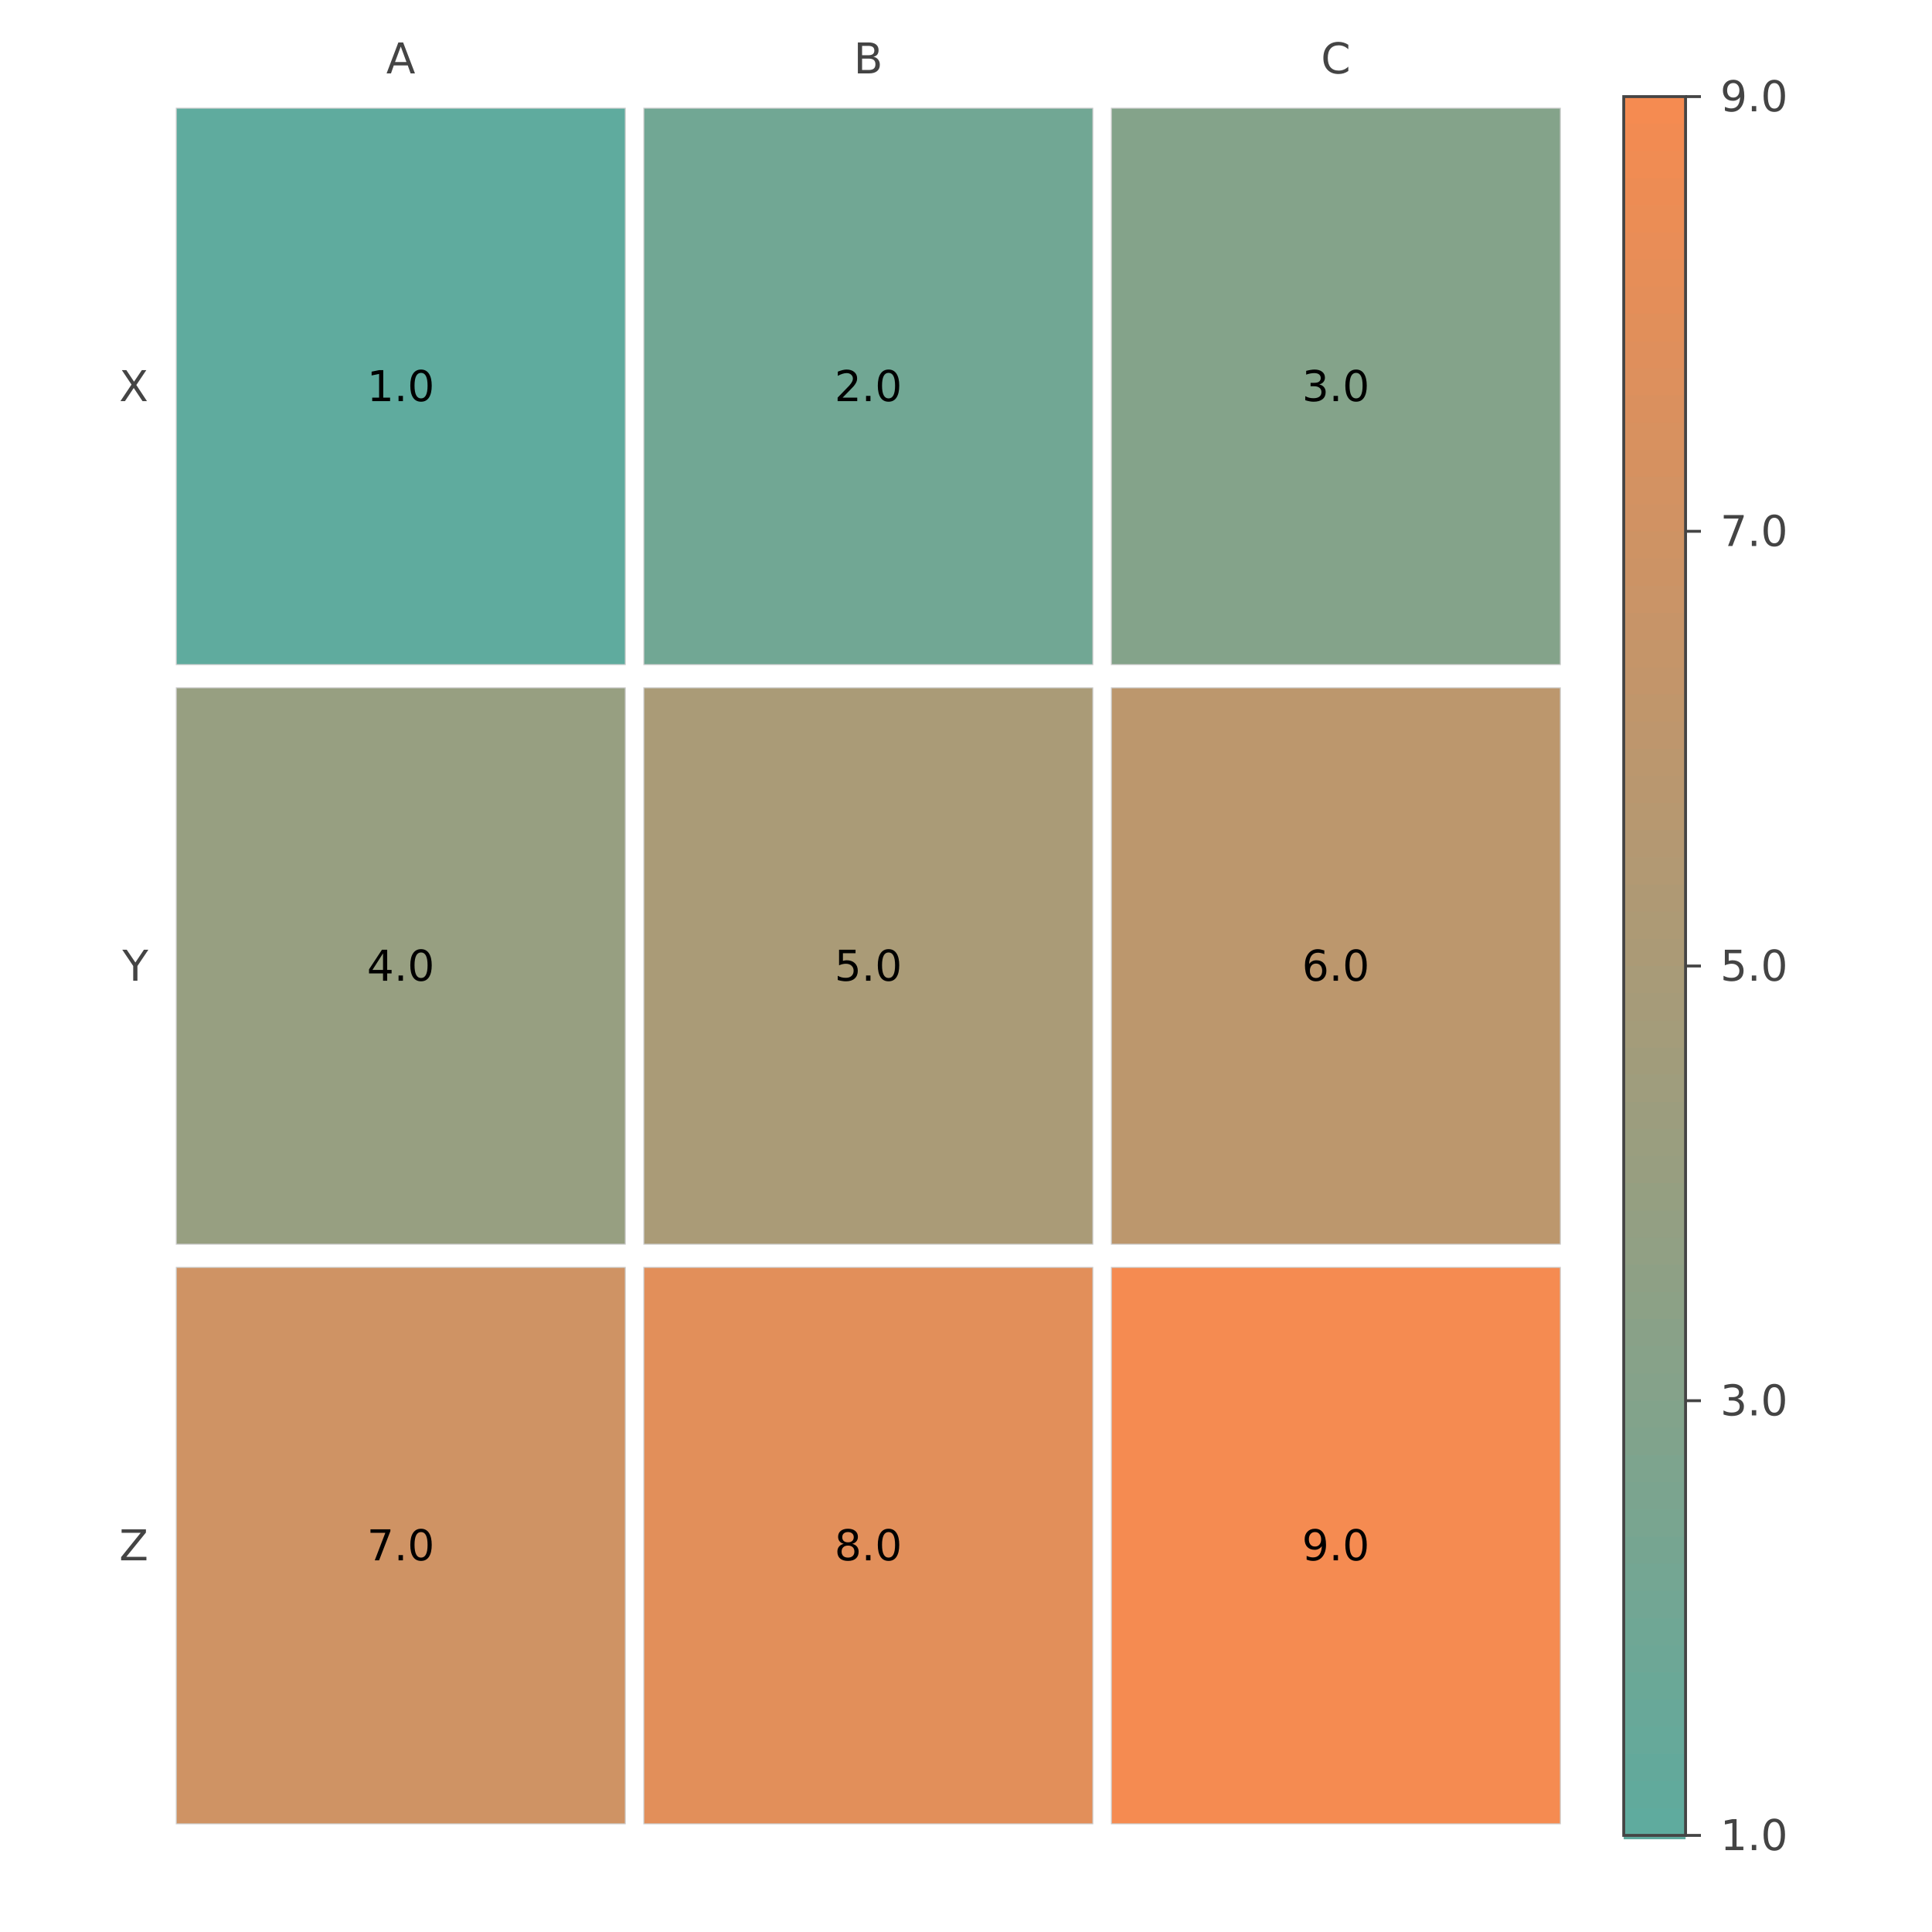
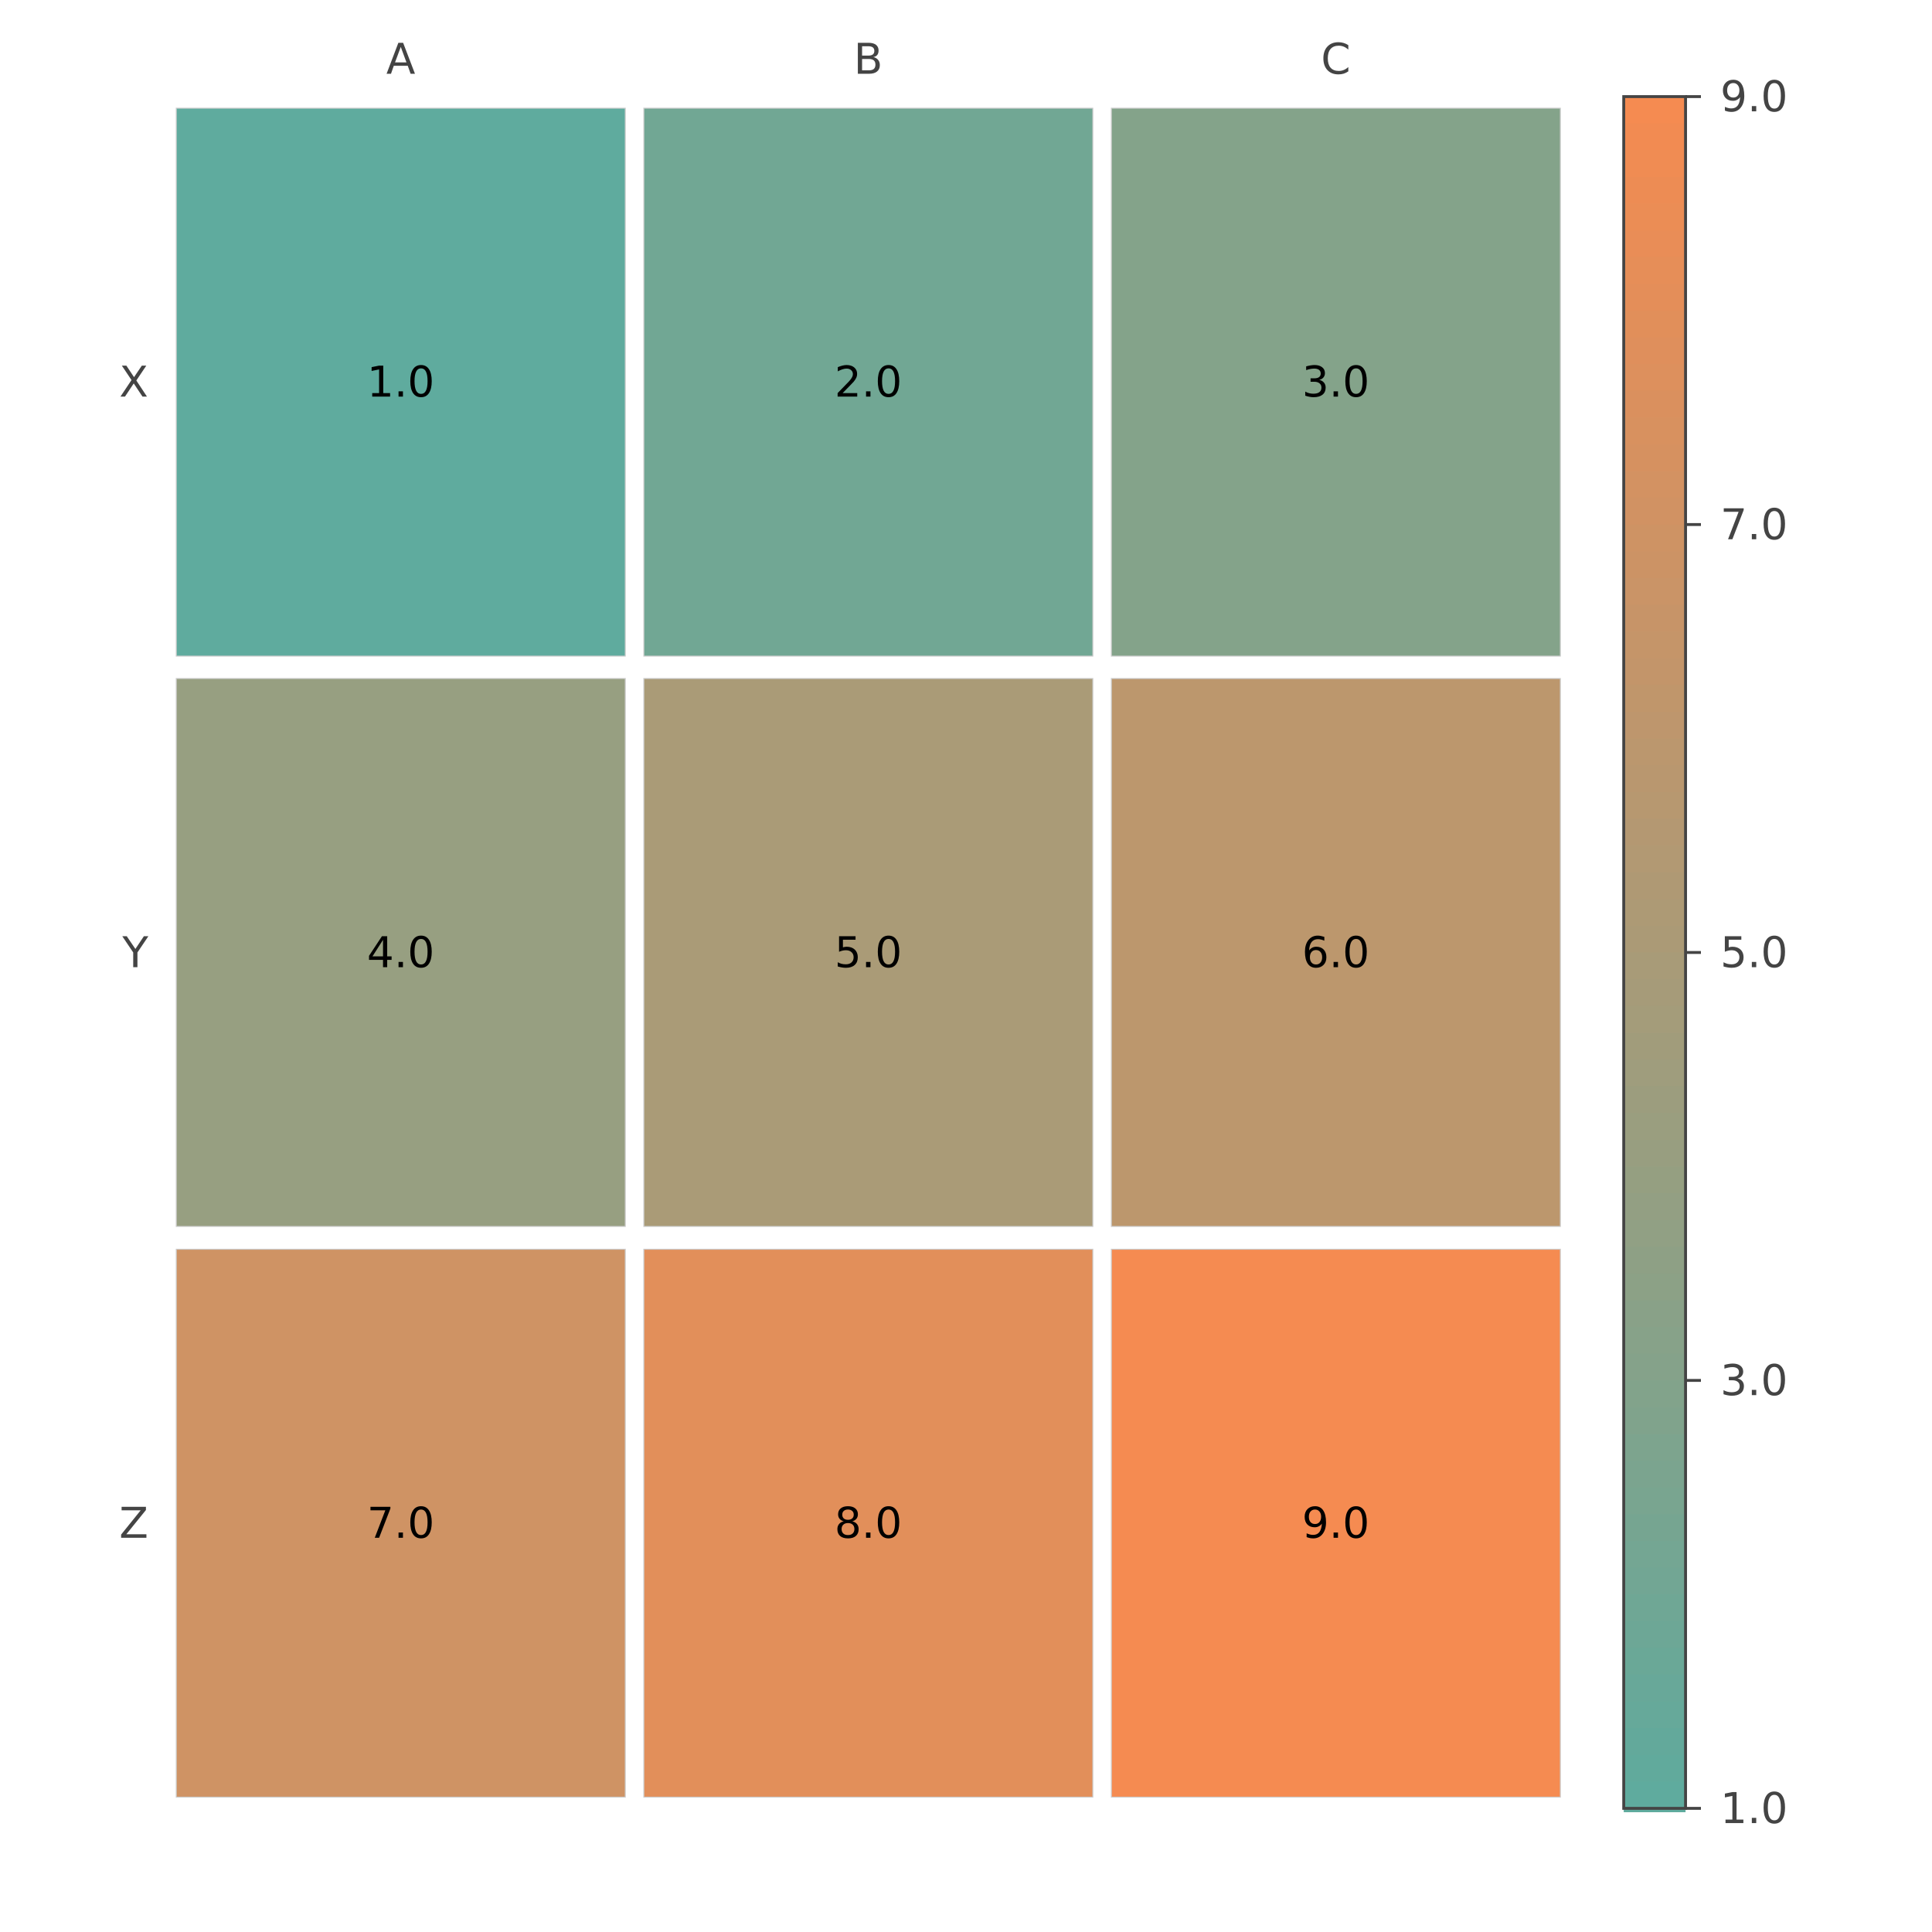
<svg xmlns="http://www.w3.org/2000/svg" width="500" height="500" viewBox="0 0 500 500">
  <path fill="#FFFFFF" d="M0 0 h500 v500 h-500 v-500Z" />
  <g transform="translate(43.22, 25.0)">
-     <path fill="#5fab9e" stroke="#CCCCCC" stroke-width="0.25" d="M2.4 3.0 h116.2 v144.0 h-116.2 v-144.0Z" />
-     <text x="60.497" y="75.0" fill="#000000" font-family="DejaVu Sans, sans-serif" font-size="11" text-anchor="middle" dominant-baseline="central">1.0</text>
-     <path fill="#71a794" stroke="#CCCCCC" stroke-width="0.25" d="M123.4 3.0 h116.2 v144.0 h-116.2 v-144.0Z" />
-     <text x="181.49" y="75.0" fill="#000000" font-family="DejaVu Sans, sans-serif" font-size="11" text-anchor="middle" dominant-baseline="central">2.0</text>
-     <path fill="#84a38a" stroke="#CCCCCC" stroke-width="0.25" d="M244.4 3.0 h116.2 v144.0 h-116.2 v-144.0Z" />
-     <text x="302.483" y="75.0" fill="#000000" font-family="DejaVu Sans, sans-serif" font-size="11" text-anchor="middle" dominant-baseline="central">3.0</text>
-     <path fill="#979f81" stroke="#CCCCCC" stroke-width="0.25" d="M2.4 153.0 h116.2 v144.0 h-116.2 v-144.0Z" />
-     <text x="60.497" y="225.0" fill="#000000" font-family="DejaVu Sans, sans-serif" font-size="11" text-anchor="middle" dominant-baseline="central">4.0</text>
-     <path fill="#aa9b77" stroke="#CCCCCC" stroke-width="0.25" d="M123.4 153.0 h116.2 v144.0 h-116.2 v-144.0Z" />
-     <text x="181.49" y="225.0" fill="#000000" font-family="DejaVu Sans, sans-serif" font-size="11" text-anchor="middle" dominant-baseline="central">5.0</text>
-     <path fill="#bc976d" stroke="#CCCCCC" stroke-width="0.25" d="M244.4 153.0 h116.2 v144.0 h-116.2 v-144.0Z" />
-     <text x="302.483" y="225.0" fill="#000000" font-family="DejaVu Sans, sans-serif" font-size="11" text-anchor="middle" dominant-baseline="central">6.0</text>
-     <path fill="#cf9364" stroke="#CCCCCC" stroke-width="0.25" d="M2.4 303.0 h116.2 v144.0 h-116.2 v-144.0Z" />
-     <text x="60.497" y="375.0" fill="#000000" font-family="DejaVu Sans, sans-serif" font-size="11" text-anchor="middle" dominant-baseline="central">7.0</text>
-     <path fill="#e28f5a" stroke="#CCCCCC" stroke-width="0.25" d="M123.4 303.0 h116.2 v144.0 h-116.2 v-144.0Z" />
-     <text x="181.49" y="375.0" fill="#000000" font-family="DejaVu Sans, sans-serif" font-size="11" text-anchor="middle" dominant-baseline="central">8.0</text>
-     <path fill="#f58b51" stroke="#CCCCCC" stroke-width="0.25" d="M244.4 303.0 h116.2 v144.0 h-116.2 v-144.0Z" />
-     <text x="302.483" y="375.0" fill="#000000" font-family="DejaVu Sans, sans-serif" font-size="11" text-anchor="middle" dominant-baseline="central">9.0</text>
-     <text x="60.497" y="-6.0" fill="#444444" font-family="DejaVu Sans, sans-serif" font-size="11" text-anchor="middle" dominant-baseline="bottom">A</text>
-     <text x="181.49" y="-6.0" fill="#444444" font-family="DejaVu Sans, sans-serif" font-size="11" text-anchor="middle" dominant-baseline="bottom">B</text>
-     <text x="302.483" y="-6.0" fill="#444444" font-family="DejaVu Sans, sans-serif" font-size="11" text-anchor="middle" dominant-baseline="bottom">C</text>
-     <text x="-4.84" y="75.0" fill="#444444" font-family="DejaVu Sans, sans-serif" font-size="11" text-anchor="end" dominant-baseline="central">X</text>
-     <text x="-4.84" y="225.0" fill="#444444" font-family="DejaVu Sans, sans-serif" font-size="11" text-anchor="end" dominant-baseline="central">Y</text>
-     <text x="-4.84" y="375.0" fill="#444444" font-family="DejaVu Sans, sans-serif" font-size="11" text-anchor="end" dominant-baseline="central">Z</text>
-     <path fill="#f58b51" d="M377.0 0.0 h16.0 v8.0 h-16.0 v-8.0Z" />
-     <path fill="#f28b52" d="M377.0 7.0 h16.0 v8.0 h-16.0 v-8.0Z" />
-     <path fill="#f08c53" d="M377.0 14.1 h16.0 v8.0 h-16.0 v-8.0Z" />
-     <path fill="#ed8c54" d="M377.0 21.1 h16.0 v8.0 h-16.0 v-8.0Z" />
-     <path fill="#eb8d55" d="M377.0 28.1 h16.0 v8.0 h-16.0 v-8.0Z" />
-     <path fill="#e98d57" d="M377.0 35.2 h16.0 v8.0 h-16.0 v-8.0Z" />
-     <path fill="#e68e58" d="M377.0 42.2 h16.0 v8.0 h-16.0 v-8.0Z" />
-     <path fill="#e48e59" d="M377.0 49.2 h16.0 v8.0 h-16.0 v-8.0Z" />
-     <path fill="#e18f5a" d="M377.0 56.2 h16.0 v8.0 h-16.0 v-8.0Z" />
-     <path fill="#df8f5c" d="M377.0 63.3 h16.0 v8.0 h-16.0 v-8.0Z" />
-     <path fill="#dd905d" d="M377.0 70.3 h16.0 v8.0 h-16.0 v-8.0Z" />
-     <path fill="#da905e" d="M377.0 77.3 h16.0 v8.0 h-16.0 v-8.0Z" />
-     <path fill="#d8915f" d="M377.0 84.4 h16.0 v8.0 h-16.0 v-8.0Z" />
-     <path fill="#d69160" d="M377.0 91.4 h16.0 v8.0 h-16.0 v-8.0Z" />
-     <path fill="#d39262" d="M377.0 98.4 h16.0 v8.0 h-16.0 v-8.0Z" />
-     <path fill="#d19263" d="M377.0 105.5 h16.0 v8.0 h-16.0 v-8.0Z" />
-     <path fill="#ce9364" d="M377.0 112.5 h16.0 v8.0 h-16.0 v-8.0Z" />
-     <path fill="#cc9365" d="M377.0 119.5 h16.0 v8.0 h-16.0 v-8.0Z" />
-     <path fill="#ca9467" d="M377.0 126.6 h16.0 v8.0 h-16.0 v-8.0Z" />
-     <path fill="#c79468" d="M377.0 133.6 h16.0 v8.0 h-16.0 v-8.0Z" />
-     <path fill="#c59569" d="M377.0 140.6 h16.0 v8.0 h-16.0 v-8.0Z" />
-     <path fill="#c3956a" d="M377.0 147.7 h16.0 v8.0 h-16.0 v-8.0Z" />
-     <path fill="#c0966b" d="M377.0 154.7 h16.0 v8.0 h-16.0 v-8.0Z" />
-     <path fill="#be966d" d="M377.0 161.7 h16.0 v8.0 h-16.0 v-8.0Z" />
-     <path fill="#bb976e" d="M377.0 168.8 h16.0 v8.0 h-16.0 v-8.0Z" />
-     <path fill="#b9976f" d="M377.0 175.8 h16.0 v8.0 h-16.0 v-8.0Z" />
-     <path fill="#b79870" d="M377.0 182.8 h16.0 v8.0 h-16.0 v-8.0Z" />
-     <path fill="#b49872" d="M377.0 189.8 h16.0 v8.0 h-16.0 v-8.0Z" />
-     <path fill="#b29973" d="M377.0 196.9 h16.0 v8.0 h-16.0 v-8.0Z" />
-     <path fill="#af9974" d="M377.0 203.9 h16.0 v8.0 h-16.0 v-8.0Z" />
-     <path fill="#ad9a75" d="M377.0 210.9 h16.0 v8.0 h-16.0 v-8.0Z" />
-     <path fill="#ab9a76" d="M377.0 218.0 h16.0 v8.0 h-16.0 v-8.0Z" />
-     <path fill="#a89b78" d="M377.0 225.0 h16.0 v8.0 h-16.0 v-8.0Z" />
-     <path fill="#a69b79" d="M377.0 232.0 h16.0 v8.0 h-16.0 v-8.0Z" />
-     <path fill="#a49c7a" d="M377.0 239.1 h16.0 v8.0 h-16.0 v-8.0Z" />
-     <path fill="#a19c7b" d="M377.0 246.1 h16.0 v8.0 h-16.0 v-8.0Z" />
-     <path fill="#9f9d7d" d="M377.0 253.1 h16.0 v8.0 h-16.0 v-8.0Z" />
-     <path fill="#9c9d7e" d="M377.0 260.2 h16.0 v8.0 h-16.0 v-8.0Z" />
-     <path fill="#9a9e7f" d="M377.0 267.2 h16.0 v8.0 h-16.0 v-8.0Z" />
-     <path fill="#989e80" d="M377.0 274.2 h16.0 v8.0 h-16.0 v-8.0Z" />
-     <path fill="#959f81" d="M377.0 281.2 h16.0 v8.0 h-16.0 v-8.0Z" />
-     <path fill="#939f83" d="M377.0 288.3 h16.0 v8.0 h-16.0 v-8.0Z" />
-     <path fill="#91a084" d="M377.0 295.3 h16.0 v8.0 h-16.0 v-8.0Z" />
-     <path fill="#8ea085" d="M377.0 302.3 h16.0 v8.0 h-16.0 v-8.0Z" />
-     <path fill="#8ca186" d="M377.0 309.4 h16.0 v8.0 h-16.0 v-8.0Z" />
-     <path fill="#89a188" d="M377.0 316.4 h16.0 v8.0 h-16.0 v-8.0Z" />
-     <path fill="#87a289" d="M377.0 323.4 h16.0 v8.0 h-16.0 v-8.0Z" />
-     <path fill="#85a28a" d="M377.0 330.5 h16.0 v8.0 h-16.0 v-8.0Z" />
-     <path fill="#82a38b" d="M377.0 337.5 h16.0 v8.0 h-16.0 v-8.0Z" />
-     <path fill="#80a38c" d="M377.0 344.5 h16.0 v8.0 h-16.0 v-8.0Z" />
-     <path fill="#7da48e" d="M377.0 351.6 h16.0 v8.0 h-16.0 v-8.0Z" />
-     <path fill="#7ba48f" d="M377.0 358.6 h16.0 v8.0 h-16.0 v-8.0Z" />
-     <path fill="#79a590" d="M377.0 365.6 h16.0 v8.0 h-16.0 v-8.0Z" />
-     <path fill="#76a591" d="M377.0 372.7 h16.0 v8.0 h-16.0 v-8.0Z" />
-     <path fill="#74a693" d="M377.0 379.7 h16.0 v8.0 h-16.0 v-8.0Z" />
-     <path fill="#72a694" d="M377.0 386.7 h16.0 v8.0 h-16.0 v-8.0Z" />
-     <path fill="#6fa795" d="M377.0 393.8 h16.0 v8.0 h-16.0 v-8.0Z" />
-     <path fill="#6da796" d="M377.0 400.8 h16.0 v8.0 h-16.0 v-8.0Z" />
-     <path fill="#6aa897" d="M377.0 407.8 h16.0 v8.0 h-16.0 v-8.0Z" />
-     <path fill="#68a899" d="M377.0 414.8 h16.0 v8.0 h-16.0 v-8.0Z" />
-     <path fill="#66a99a" d="M377.0 421.9 h16.0 v8.0 h-16.0 v-8.0Z" />
-     <path fill="#63a99b" d="M377.0 428.9 h16.0 v8.0 h-16.0 v-8.0Z" />
-     <path fill="#61aa9c" d="M377.0 435.9 h16.0 v8.0 h-16.0 v-8.0Z" />
-     <path fill="#5fab9e" d="M377.0 443.0 h16.0 v8.0 h-16.0 v-8.0Z" />
-     <path fill="none" stroke="#444444" stroke-width="0.75" d="M377.0 0 h16.0 v450.0 h-16.0 v-450.0Z" />
-     <path stroke="#444444" stroke-width="0.75" d="M392.98 450.0 h4" />
-     <text x="401.98" y="450.0" fill="#444444" font-family="DejaVu Sans, sans-serif" font-size="11" text-anchor="start" dominant-baseline="central">1.0</text>
-     <path stroke="#444444" stroke-width="0.75" d="M392.98 337.5 h4" />
-     <text x="401.98" y="337.5" fill="#444444" font-family="DejaVu Sans, sans-serif" font-size="11" text-anchor="start" dominant-baseline="central">3.0</text>
-     <path stroke="#444444" stroke-width="0.75" d="M392.98 225.0 h4" />
-     <text x="401.98" y="225.0" fill="#444444" font-family="DejaVu Sans, sans-serif" font-size="11" text-anchor="start" dominant-baseline="central">5.0</text>
-     <path stroke="#444444" stroke-width="0.75" d="M392.98 112.5 h4" />
-     <text x="401.98" y="112.5" fill="#444444" font-family="DejaVu Sans, sans-serif" font-size="11" text-anchor="start" dominant-baseline="central">7.0</text>
+     <path fill="#5fab9e" stroke="#CCCCCC" stroke-width="0.25" d="M2.4 3.0 h116.2 v141.8 h-116.2 v-141.8Z" />
+     <text x="60.497" y="73.833" fill="#000000" font-family="DejaVu Sans, sans-serif" font-size="11" text-anchor="middle" dominant-baseline="central">1.0</text>
+     <path fill="#71a794" stroke="#CCCCCC" stroke-width="0.25" d="M123.4 3.0 h116.2 v141.8 h-116.2 v-141.8Z" />
+     <text x="181.49" y="73.833" fill="#000000" font-family="DejaVu Sans, sans-serif" font-size="11" text-anchor="middle" dominant-baseline="central">2.0</text>
+     <path fill="#84a38a" stroke="#CCCCCC" stroke-width="0.25" d="M244.4 3.0 h116.2 v141.8 h-116.2 v-141.8Z" />
+     <text x="302.483" y="73.833" fill="#000000" font-family="DejaVu Sans, sans-serif" font-size="11" text-anchor="middle" dominant-baseline="central">3.0</text>
+     <path fill="#979f81" stroke="#CCCCCC" stroke-width="0.25" d="M2.4 150.6 h116.2 v141.8 h-116.2 v-141.8Z" />
+     <text x="60.497" y="221.5" fill="#000000" font-family="DejaVu Sans, sans-serif" font-size="11" text-anchor="middle" dominant-baseline="central">4.0</text>
+     <path fill="#aa9b77" stroke="#CCCCCC" stroke-width="0.25" d="M123.4 150.6 h116.2 v141.8 h-116.2 v-141.8Z" />
+     <text x="181.49" y="221.5" fill="#000000" font-family="DejaVu Sans, sans-serif" font-size="11" text-anchor="middle" dominant-baseline="central">5.0</text>
+     <path fill="#bc976d" stroke="#CCCCCC" stroke-width="0.25" d="M244.4 150.6 h116.2 v141.8 h-116.2 v-141.8Z" />
+     <text x="302.483" y="221.5" fill="#000000" font-family="DejaVu Sans, sans-serif" font-size="11" text-anchor="middle" dominant-baseline="central">6.0</text>
+     <path fill="#cf9364" stroke="#CCCCCC" stroke-width="0.25" d="M2.4 298.3 h116.2 v141.8 h-116.2 v-141.8Z" />
+     <text x="60.497" y="369.167" fill="#000000" font-family="DejaVu Sans, sans-serif" font-size="11" text-anchor="middle" dominant-baseline="central">7.0</text>
+     <path fill="#e28f5a" stroke="#CCCCCC" stroke-width="0.25" d="M123.4 298.3 h116.2 v141.8 h-116.2 v-141.8Z" />
+     <text x="181.49" y="369.167" fill="#000000" font-family="DejaVu Sans, sans-serif" font-size="11" text-anchor="middle" dominant-baseline="central">8.0</text>
+     <path fill="#f58b51" stroke="#CCCCCC" stroke-width="0.25" d="M244.4 298.3 h116.2 v141.8 h-116.2 v-141.8Z" />
+     <text x="302.483" y="369.167" fill="#000000" font-family="DejaVu Sans, sans-serif" font-size="11" text-anchor="middle" dominant-baseline="central">9.0</text>
+     <text x="60.497" y="-5.907" fill="#444444" font-family="DejaVu Sans, sans-serif" font-size="11" text-anchor="middle" dominant-baseline="bottom">A</text>
+     <text x="181.49" y="-5.907" fill="#444444" font-family="DejaVu Sans, sans-serif" font-size="11" text-anchor="middle" dominant-baseline="bottom">B</text>
+     <text x="302.483" y="-5.907" fill="#444444" font-family="DejaVu Sans, sans-serif" font-size="11" text-anchor="middle" dominant-baseline="bottom">C</text>
+     <text x="-4.84" y="73.833" fill="#444444" font-family="DejaVu Sans, sans-serif" font-size="11" text-anchor="end" dominant-baseline="central">X</text>
+     <text x="-4.84" y="221.5" fill="#444444" font-family="DejaVu Sans, sans-serif" font-size="11" text-anchor="end" dominant-baseline="central">Y</text>
+     <text x="-4.84" y="369.167" fill="#444444" font-family="DejaVu Sans, sans-serif" font-size="11" text-anchor="end" dominant-baseline="central">Z</text>
+     <path fill="#f58b51" d="M377.0 0.0 h16.0 v7.9 h-16.0 v-7.9Z" />
+     <path fill="#f28b52" d="M377.0 6.9 h16.0 v7.9 h-16.0 v-7.9Z" />
+     <path fill="#f08c53" d="M377.0 13.8 h16.0 v7.9 h-16.0 v-7.9Z" />
+     <path fill="#ed8c54" d="M377.0 20.8 h16.0 v7.9 h-16.0 v-7.9Z" />
+     <path fill="#eb8d55" d="M377.0 27.7 h16.0 v7.9 h-16.0 v-7.9Z" />
+     <path fill="#e98d57" d="M377.0 34.6 h16.0 v7.9 h-16.0 v-7.9Z" />
+     <path fill="#e68e58" d="M377.0 41.5 h16.0 v7.9 h-16.0 v-7.9Z" />
+     <path fill="#e48e59" d="M377.0 48.5 h16.0 v7.9 h-16.0 v-7.9Z" />
+     <path fill="#e18f5a" d="M377.0 55.4 h16.0 v7.9 h-16.0 v-7.9Z" />
+     <path fill="#df8f5c" d="M377.0 62.3 h16.0 v7.9 h-16.0 v-7.9Z" />
+     <path fill="#dd905d" d="M377.0 69.2 h16.0 v7.9 h-16.0 v-7.9Z" />
+     <path fill="#da905e" d="M377.0 76.1 h16.0 v7.9 h-16.0 v-7.9Z" />
+     <path fill="#d8915f" d="M377.0 83.1 h16.0 v7.9 h-16.0 v-7.9Z" />
+     <path fill="#d69160" d="M377.0 90.0 h16.0 v7.9 h-16.0 v-7.9Z" />
+     <path fill="#d39262" d="M377.0 96.9 h16.0 v7.9 h-16.0 v-7.9Z" />
+     <path fill="#d19263" d="M377.0 103.8 h16.0 v7.9 h-16.0 v-7.9Z" />
+     <path fill="#ce9364" d="M377.0 110.8 h16.0 v7.9 h-16.0 v-7.9Z" />
+     <path fill="#cc9365" d="M377.0 117.7 h16.0 v7.9 h-16.0 v-7.9Z" />
+     <path fill="#ca9467" d="M377.0 124.6 h16.0 v7.9 h-16.0 v-7.9Z" />
+     <path fill="#c79468" d="M377.0 131.5 h16.0 v7.9 h-16.0 v-7.9Z" />
+     <path fill="#c59569" d="M377.0 138.4 h16.0 v7.9 h-16.0 v-7.9Z" />
+     <path fill="#c3956a" d="M377.0 145.4 h16.0 v7.9 h-16.0 v-7.9Z" />
+     <path fill="#c0966b" d="M377.0 152.3 h16.0 v7.9 h-16.0 v-7.9Z" />
+     <path fill="#be966d" d="M377.0 159.2 h16.0 v7.9 h-16.0 v-7.9Z" />
+     <path fill="#bb976e" d="M377.0 166.1 h16.0 v7.9 h-16.0 v-7.9Z" />
+     <path fill="#b9976f" d="M377.0 173.0 h16.0 v7.9 h-16.0 v-7.9Z" />
+     <path fill="#b79870" d="M377.0 180.0 h16.0 v7.9 h-16.0 v-7.9Z" />
+     <path fill="#b49872" d="M377.0 186.9 h16.0 v7.9 h-16.0 v-7.9Z" />
+     <path fill="#b29973" d="M377.0 193.8 h16.0 v7.9 h-16.0 v-7.9Z" />
+     <path fill="#af9974" d="M377.0 200.7 h16.0 v7.9 h-16.0 v-7.9Z" />
+     <path fill="#ad9a75" d="M377.0 207.7 h16.0 v7.9 h-16.0 v-7.9Z" />
+     <path fill="#ab9a76" d="M377.0 214.6 h16.0 v7.9 h-16.0 v-7.9Z" />
+     <path fill="#a89b78" d="M377.0 221.5 h16.0 v7.9 h-16.0 v-7.9Z" />
+     <path fill="#a69b79" d="M377.0 228.4 h16.0 v7.9 h-16.0 v-7.9Z" />
+     <path fill="#a49c7a" d="M377.0 235.3 h16.0 v7.9 h-16.0 v-7.9Z" />
+     <path fill="#a19c7b" d="M377.0 242.3 h16.0 v7.9 h-16.0 v-7.9Z" />
+     <path fill="#9f9d7d" d="M377.0 249.2 h16.0 v7.9 h-16.0 v-7.9Z" />
+     <path fill="#9c9d7e" d="M377.0 256.1 h16.0 v7.9 h-16.0 v-7.9Z" />
+     <path fill="#9a9e7f" d="M377.0 263.0 h16.0 v7.9 h-16.0 v-7.9Z" />
+     <path fill="#989e80" d="M377.0 270.0 h16.0 v7.9 h-16.0 v-7.9Z" />
+     <path fill="#959f81" d="M377.0 276.9 h16.0 v7.9 h-16.0 v-7.9Z" />
+     <path fill="#939f83" d="M377.0 283.8 h16.0 v7.9 h-16.0 v-7.9Z" />
+     <path fill="#91a084" d="M377.0 290.7 h16.0 v7.9 h-16.0 v-7.9Z" />
+     <path fill="#8ea085" d="M377.0 297.6 h16.0 v7.9 h-16.0 v-7.9Z" />
+     <path fill="#8ca186" d="M377.0 304.6 h16.0 v7.9 h-16.0 v-7.9Z" />
+     <path fill="#89a188" d="M377.0 311.5 h16.0 v7.9 h-16.0 v-7.9Z" />
+     <path fill="#87a289" d="M377.0 318.4 h16.0 v7.9 h-16.0 v-7.9Z" />
+     <path fill="#85a28a" d="M377.0 325.3 h16.0 v7.9 h-16.0 v-7.9Z" />
+     <path fill="#82a38b" d="M377.0 332.2 h16.0 v7.9 h-16.0 v-7.9Z" />
+     <path fill="#80a38c" d="M377.0 339.2 h16.0 v7.9 h-16.0 v-7.9Z" />
+     <path fill="#7da48e" d="M377.0 346.1 h16.0 v7.9 h-16.0 v-7.9Z" />
+     <path fill="#7ba48f" d="M377.0 353.0 h16.0 v7.9 h-16.0 v-7.9Z" />
+     <path fill="#79a590" d="M377.0 359.9 h16.0 v7.9 h-16.0 v-7.9Z" />
+     <path fill="#76a591" d="M377.0 366.9 h16.0 v7.9 h-16.0 v-7.9Z" />
+     <path fill="#74a693" d="M377.0 373.8 h16.0 v7.9 h-16.0 v-7.9Z" />
+     <path fill="#72a694" d="M377.0 380.7 h16.0 v7.9 h-16.0 v-7.9Z" />
+     <path fill="#6fa795" d="M377.0 387.6 h16.0 v7.9 h-16.0 v-7.9Z" />
+     <path fill="#6da796" d="M377.0 394.5 h16.0 v7.9 h-16.0 v-7.9Z" />
+     <path fill="#6aa897" d="M377.0 401.5 h16.0 v7.9 h-16.0 v-7.9Z" />
+     <path fill="#68a899" d="M377.0 408.4 h16.0 v7.9 h-16.0 v-7.9Z" />
+     <path fill="#66a99a" d="M377.0 415.3 h16.0 v7.9 h-16.0 v-7.9Z" />
+     <path fill="#63a99b" d="M377.0 422.2 h16.0 v7.9 h-16.0 v-7.9Z" />
+     <path fill="#61aa9c" d="M377.0 429.2 h16.0 v7.9 h-16.0 v-7.9Z" />
+     <path fill="#5fab9e" d="M377.0 436.1 h16.0 v7.9 h-16.0 v-7.9Z" />
+     <path fill="none" stroke="#444444" stroke-width="0.75" d="M377.0 0 h16.0 v443.0 h-16.0 v-443.0Z" />
+     <path stroke="#444444" stroke-width="0.75" d="M392.98 443.0 h4" />
+     <text x="401.98" y="443.0" fill="#444444" font-family="DejaVu Sans, sans-serif" font-size="11" text-anchor="start" dominant-baseline="central">1.0</text>
+     <path stroke="#444444" stroke-width="0.75" d="M392.98 332.25 h4" />
+     <text x="401.98" y="332.25" fill="#444444" font-family="DejaVu Sans, sans-serif" font-size="11" text-anchor="start" dominant-baseline="central">3.0</text>
+     <path stroke="#444444" stroke-width="0.75" d="M392.98 221.5 h4" />
+     <text x="401.98" y="221.5" fill="#444444" font-family="DejaVu Sans, sans-serif" font-size="11" text-anchor="start" dominant-baseline="central">5.0</text>
+     <path stroke="#444444" stroke-width="0.75" d="M392.98 110.75 h4" />
+     <text x="401.98" y="110.75" fill="#444444" font-family="DejaVu Sans, sans-serif" font-size="11" text-anchor="start" dominant-baseline="central">7.0</text>
    <path stroke="#444444" stroke-width="0.75" d="M392.98 0.0 h4" />
    <text x="401.98" y="0.0" fill="#444444" font-family="DejaVu Sans, sans-serif" font-size="11" text-anchor="start" dominant-baseline="central">9.0</text>
  </g>
</svg>
